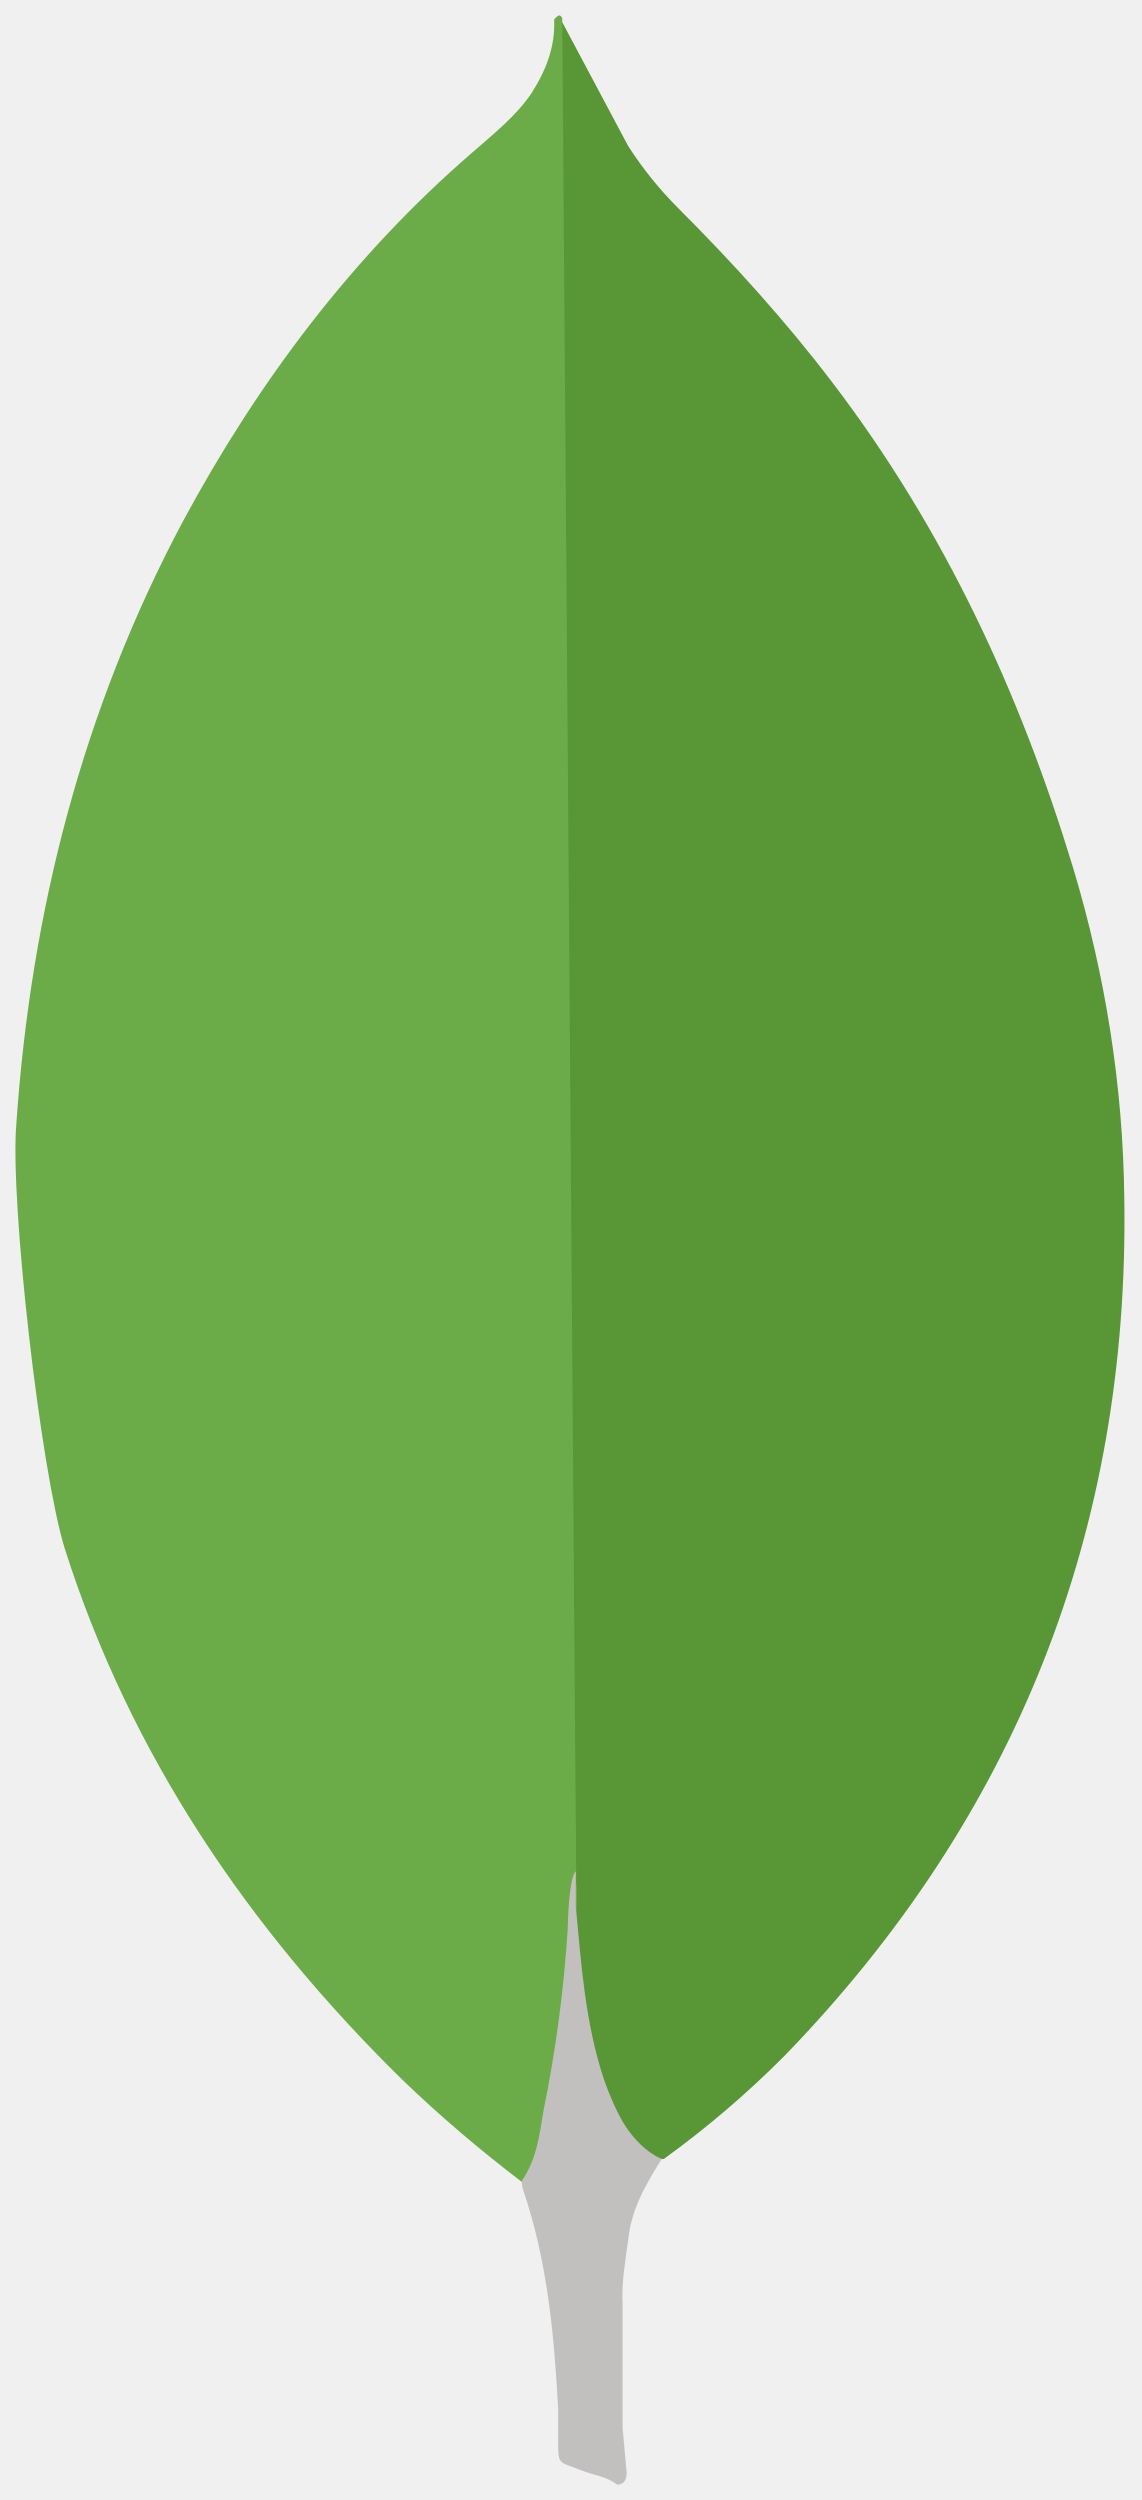
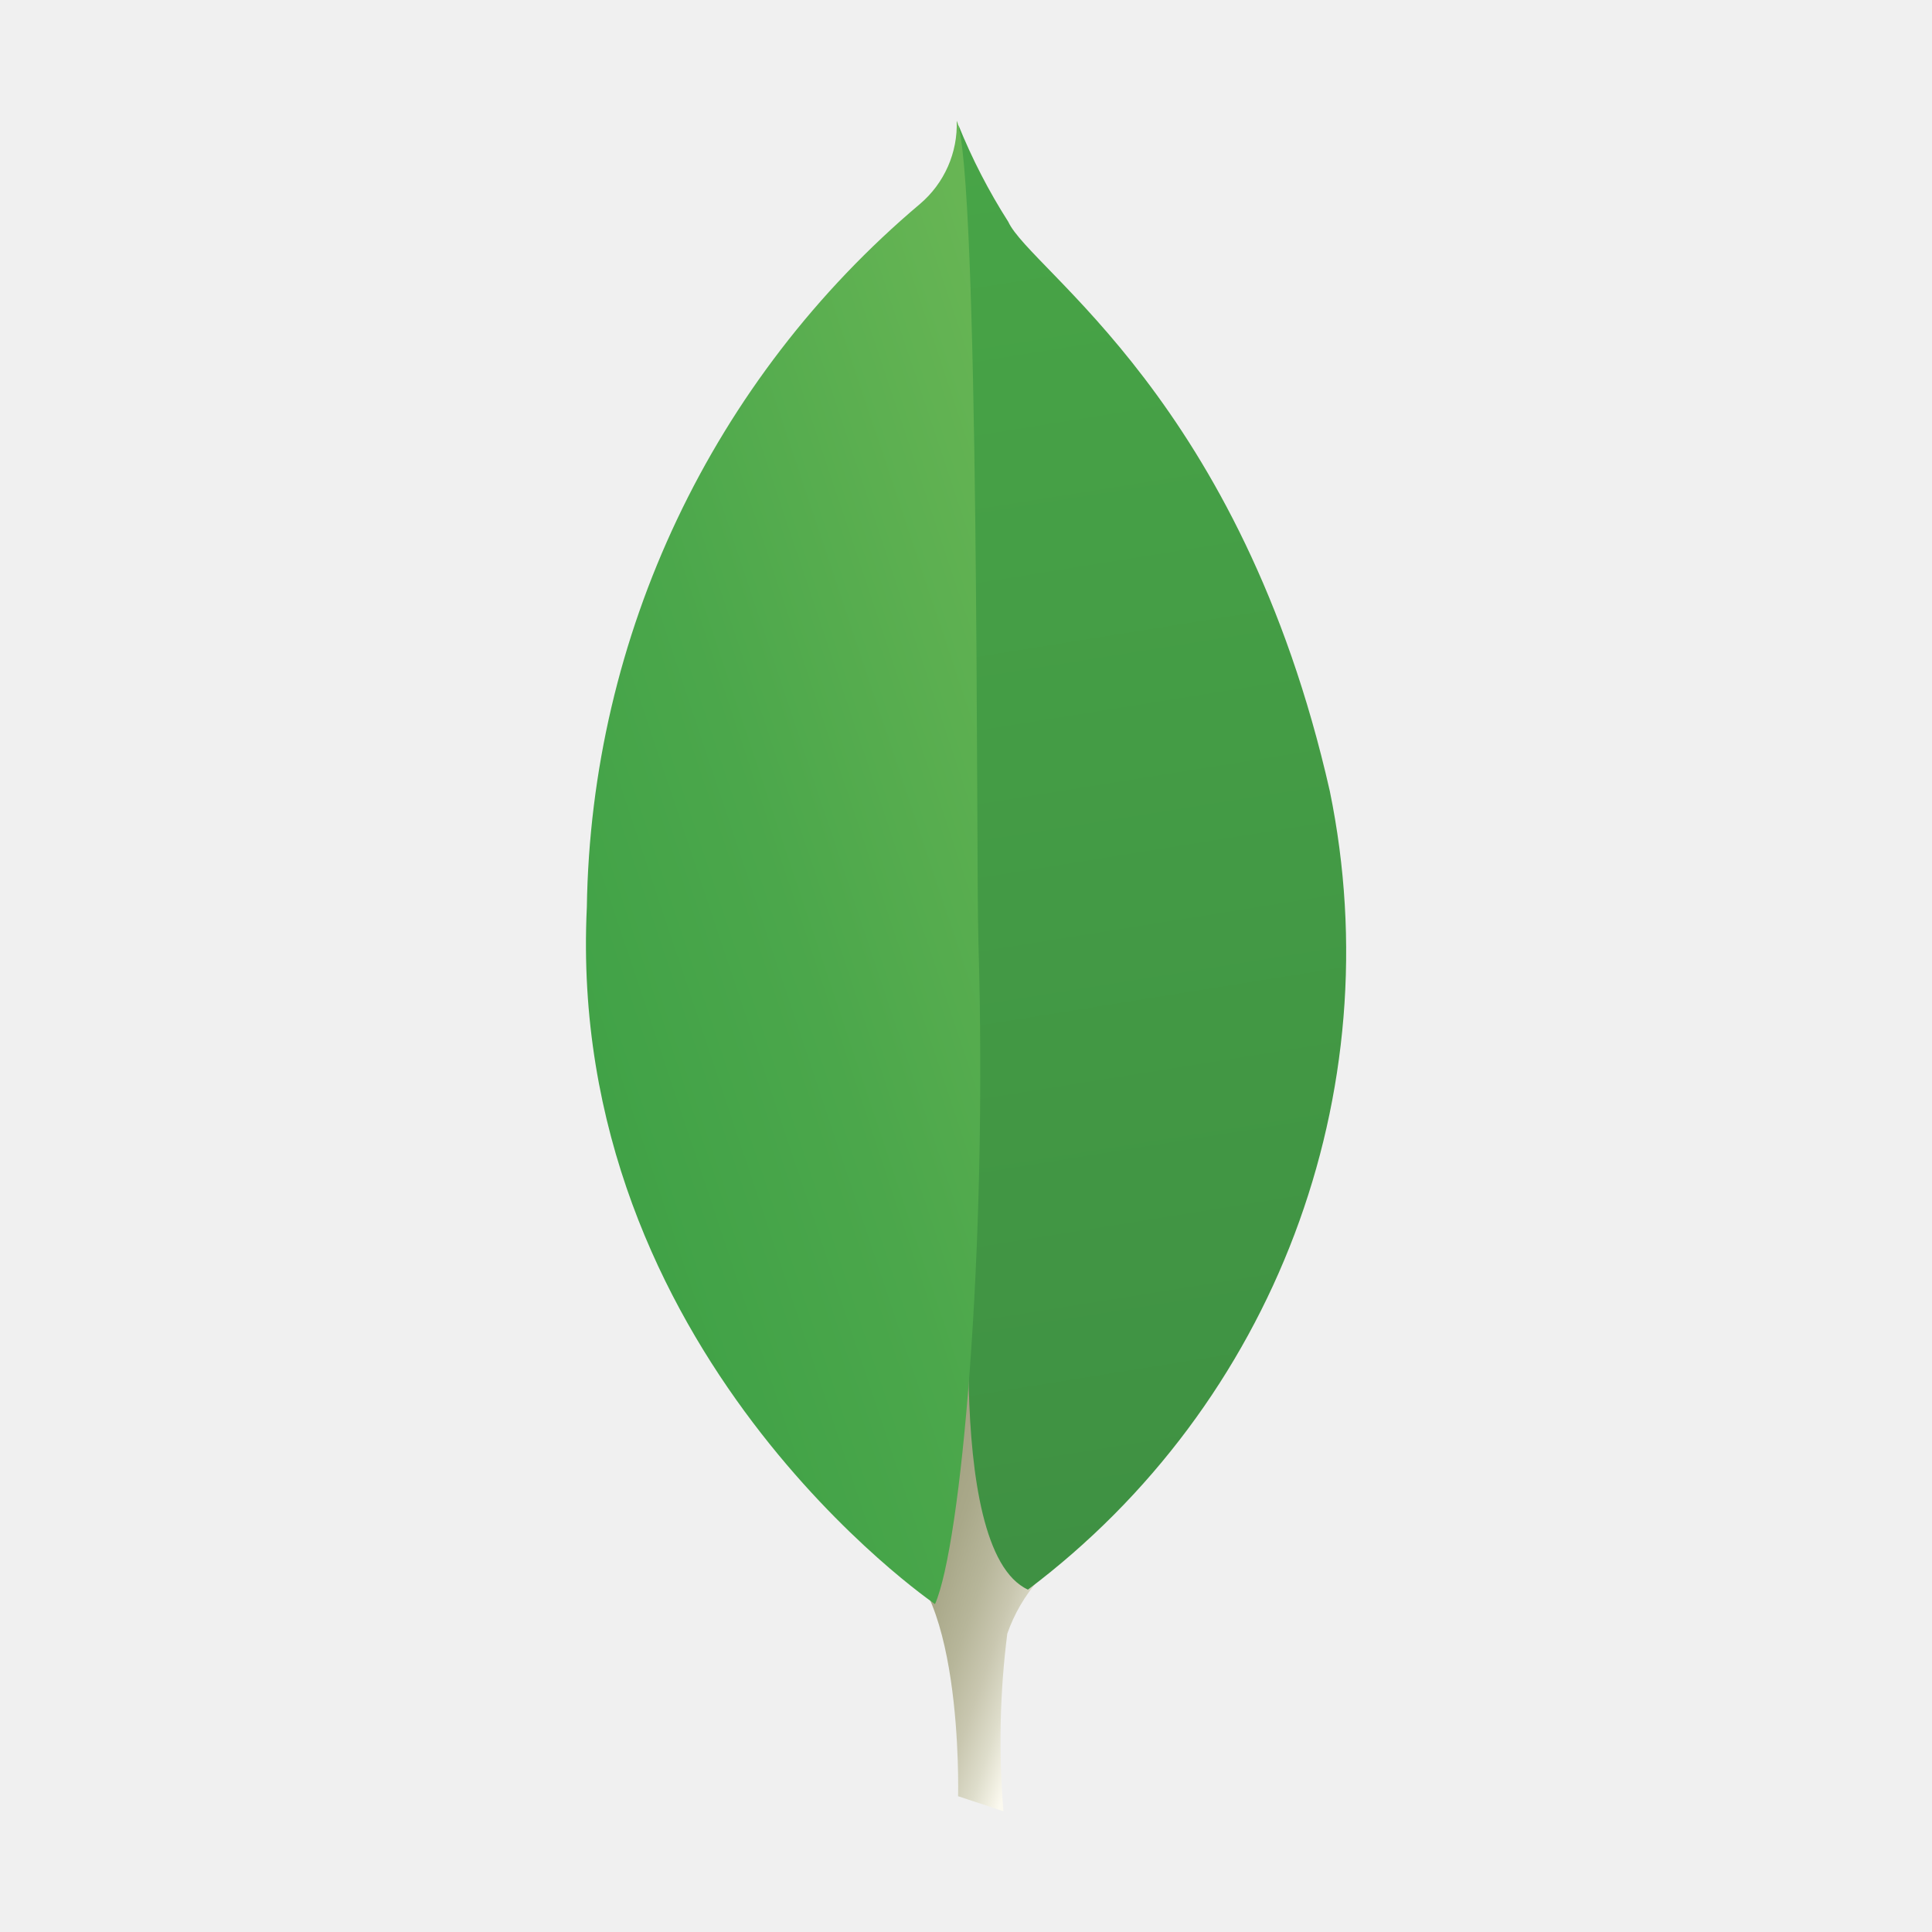
- <svg xmlns="http://www.w3.org/2000/svg" xmlns:xlink="http://www.w3.org/1999/xlink" viewBox="0 0 37 81" fill="#fff" fill-rule="evenodd" stroke="#000" stroke-linecap="round" stroke-linejoin="round">
-   <use xlink:href="#A" x=".5" y=".5" />
-   <symbol id="A" overflow="visible">
-     <g stroke="none" fill-rule="nonzero">
-       <path d="M17.716.218l2.135 4.01a11.98 11.98 0 0 0 1.612 2.005c1.787 1.787 3.485 3.66 5.01 5.665 3.617 4.75 6.057 9.999 7.799 15.729 1.045 3.485 1.613 7.059 1.655 10.674.175 10.807-3.53 20.086-10.999 27.798a31.74 31.74 0 0 1-3.925 3.355c-.74 0-1.09-.567-1.395-1.09-.568-.957-.915-2.05-1.09-3.137-.262-1.307-.435-2.615-.35-3.965v-.61c-.06-.155-.712-60.15-.453-60.433z" fill="#599636" />
-       <path d="M17.716.086c-.087-.175-.175-.042-.262.042.042.875-.262 1.655-.74 2.4-.5.74-1.22 1.307-1.917 1.917C10.922 7.8 7.872 11.853 5.43 16.385 2.18 22.484.505 29.021.03 35.903c-.217 2.482.785 11.242 1.567 13.769 2.135 6.709 5.97 12.332 10.937 17.211 1.22 1.175 2.5 2.265 3.875 3.312.392 0 .435-.35.5-.61a11.96 11.96 0 0 0 .392-1.7l.875-6.535-.46-61.265z" fill="#6cac48" />
-       <path d="M19.851 72.108c.087-1 .567-1.83 1.09-2.657-.5-.217-.915-.65-1.22-1.132-.262-.435-.48-.957-.65-1.437-.61-1.83-.74-3.75-.915-5.62v-1.132c-.217.175-.262 1.655-.262 1.875-.127 1.976-.389 3.942-.785 5.882-.13.785-.217 1.567-.7 2.265 0 .087 0 .175.042.305.785 2.31 1 4.662 1.132 7.059v.875c0 1.045-.042.825.825 1.175.35.13.74.175 1.09.435.262 0 .305-.217.305-.392l-.13-1.437v-4.01c-.042-.7.087-1.395.175-2.05z" fill="#c2bfbf" />
-     </g>
-   </symbol>
+ <svg xmlns="http://www.w3.org/2000/svg" aria-hidden="true" role="img" width="1em" height="1em" preserveAspectRatio="xMidYMid meet" viewBox="0 0 32 32">
+   <defs>
+     <linearGradient id="ssvg-id-file-type-mongoa" x1="-645.732" y1="839.188" x2="-654.59" y2="839.25" gradientTransform="matrix(-.977 -.323 -.29 .877 -375.944 -928.287)" gradientUnits="userSpaceOnUse">
+       <stop offset=".231" stop-color="#999875" />
+       <stop offset=".563" stop-color="#9b9977" />
+       <stop offset=".683" stop-color="#a09f7e" />
+       <stop offset=".768" stop-color="#a9a889" />
+       <stop offset=".837" stop-color="#b7b69a" />
+       <stop offset=".896" stop-color="#c9c7b0" />
+       <stop offset=".948" stop-color="#deddcb" />
+       <stop offset=".994" stop-color="#f8f6eb" />
+       <stop offset="1" stop-color="#fbf9ef" />
+     </linearGradient>
+     <linearGradient id="ssvg-id-file-type-mongob" x1="-644.287" y1="823.405" x2="-657.028" y2="845.476" gradientTransform="matrix(-.977 -.323 -.29 .877 -375.944 -928.287)" gradientUnits="userSpaceOnUse">
+       <stop offset="0" stop-color="#48a547" />
+       <stop offset="1" stop-color="#3f9143" />
+     </linearGradient>
+     <linearGradient id="ssvg-id-file-type-mongoc" x1="-643.386" y1="839.485" x2="-652.418" y2="833.417" gradientTransform="matrix(-.977 -.323 -.29 .877 -375.944 -928.287)" gradientUnits="userSpaceOnUse">
+       <stop offset="0" stop-color="#41a247" />
+       <stop offset=".352" stop-color="#4ba74b" />
+       <stop offset=".956" stop-color="#67b554" />
+       <stop offset="1" stop-color="#69b655" />
+     </linearGradient>
+   </defs>
+   <path d="M16.62 30l-.751-.249s.1-3.8-1.275-4.067c-.9-1.048.133-44.741 3.423-.149a2.712 2.712 0 0 0-1.333 1.523A14.1 14.1 0 0 0 16.62 30z" fill="url(#ssvg-id-file-type-mongoa)" />
+   <path d="M17.026 26.329a13.223 13.223 0 0 0 5-13.225c-1.47-6.485-4.951-8.617-5.326-9.431a9.792 9.792 0 0 1-.825-1.6l.277 18.069s-.574 5.522.874 6.187z" fill="url(#ssvg-id-file-type-mongob)" />
+   <path d="M15.487 26.569S9.366 22.4 9.72 15.025a15.54 15.54 0 0 1 5.519-11.648A1.725 1.725 0 0 0 15.846 2c.381.82.319 12.243.359 13.579c.155 5.197-.289 10.009-.718 10.99z" fill="url(#ssvg-id-file-type-mongoc)" />
</svg>
